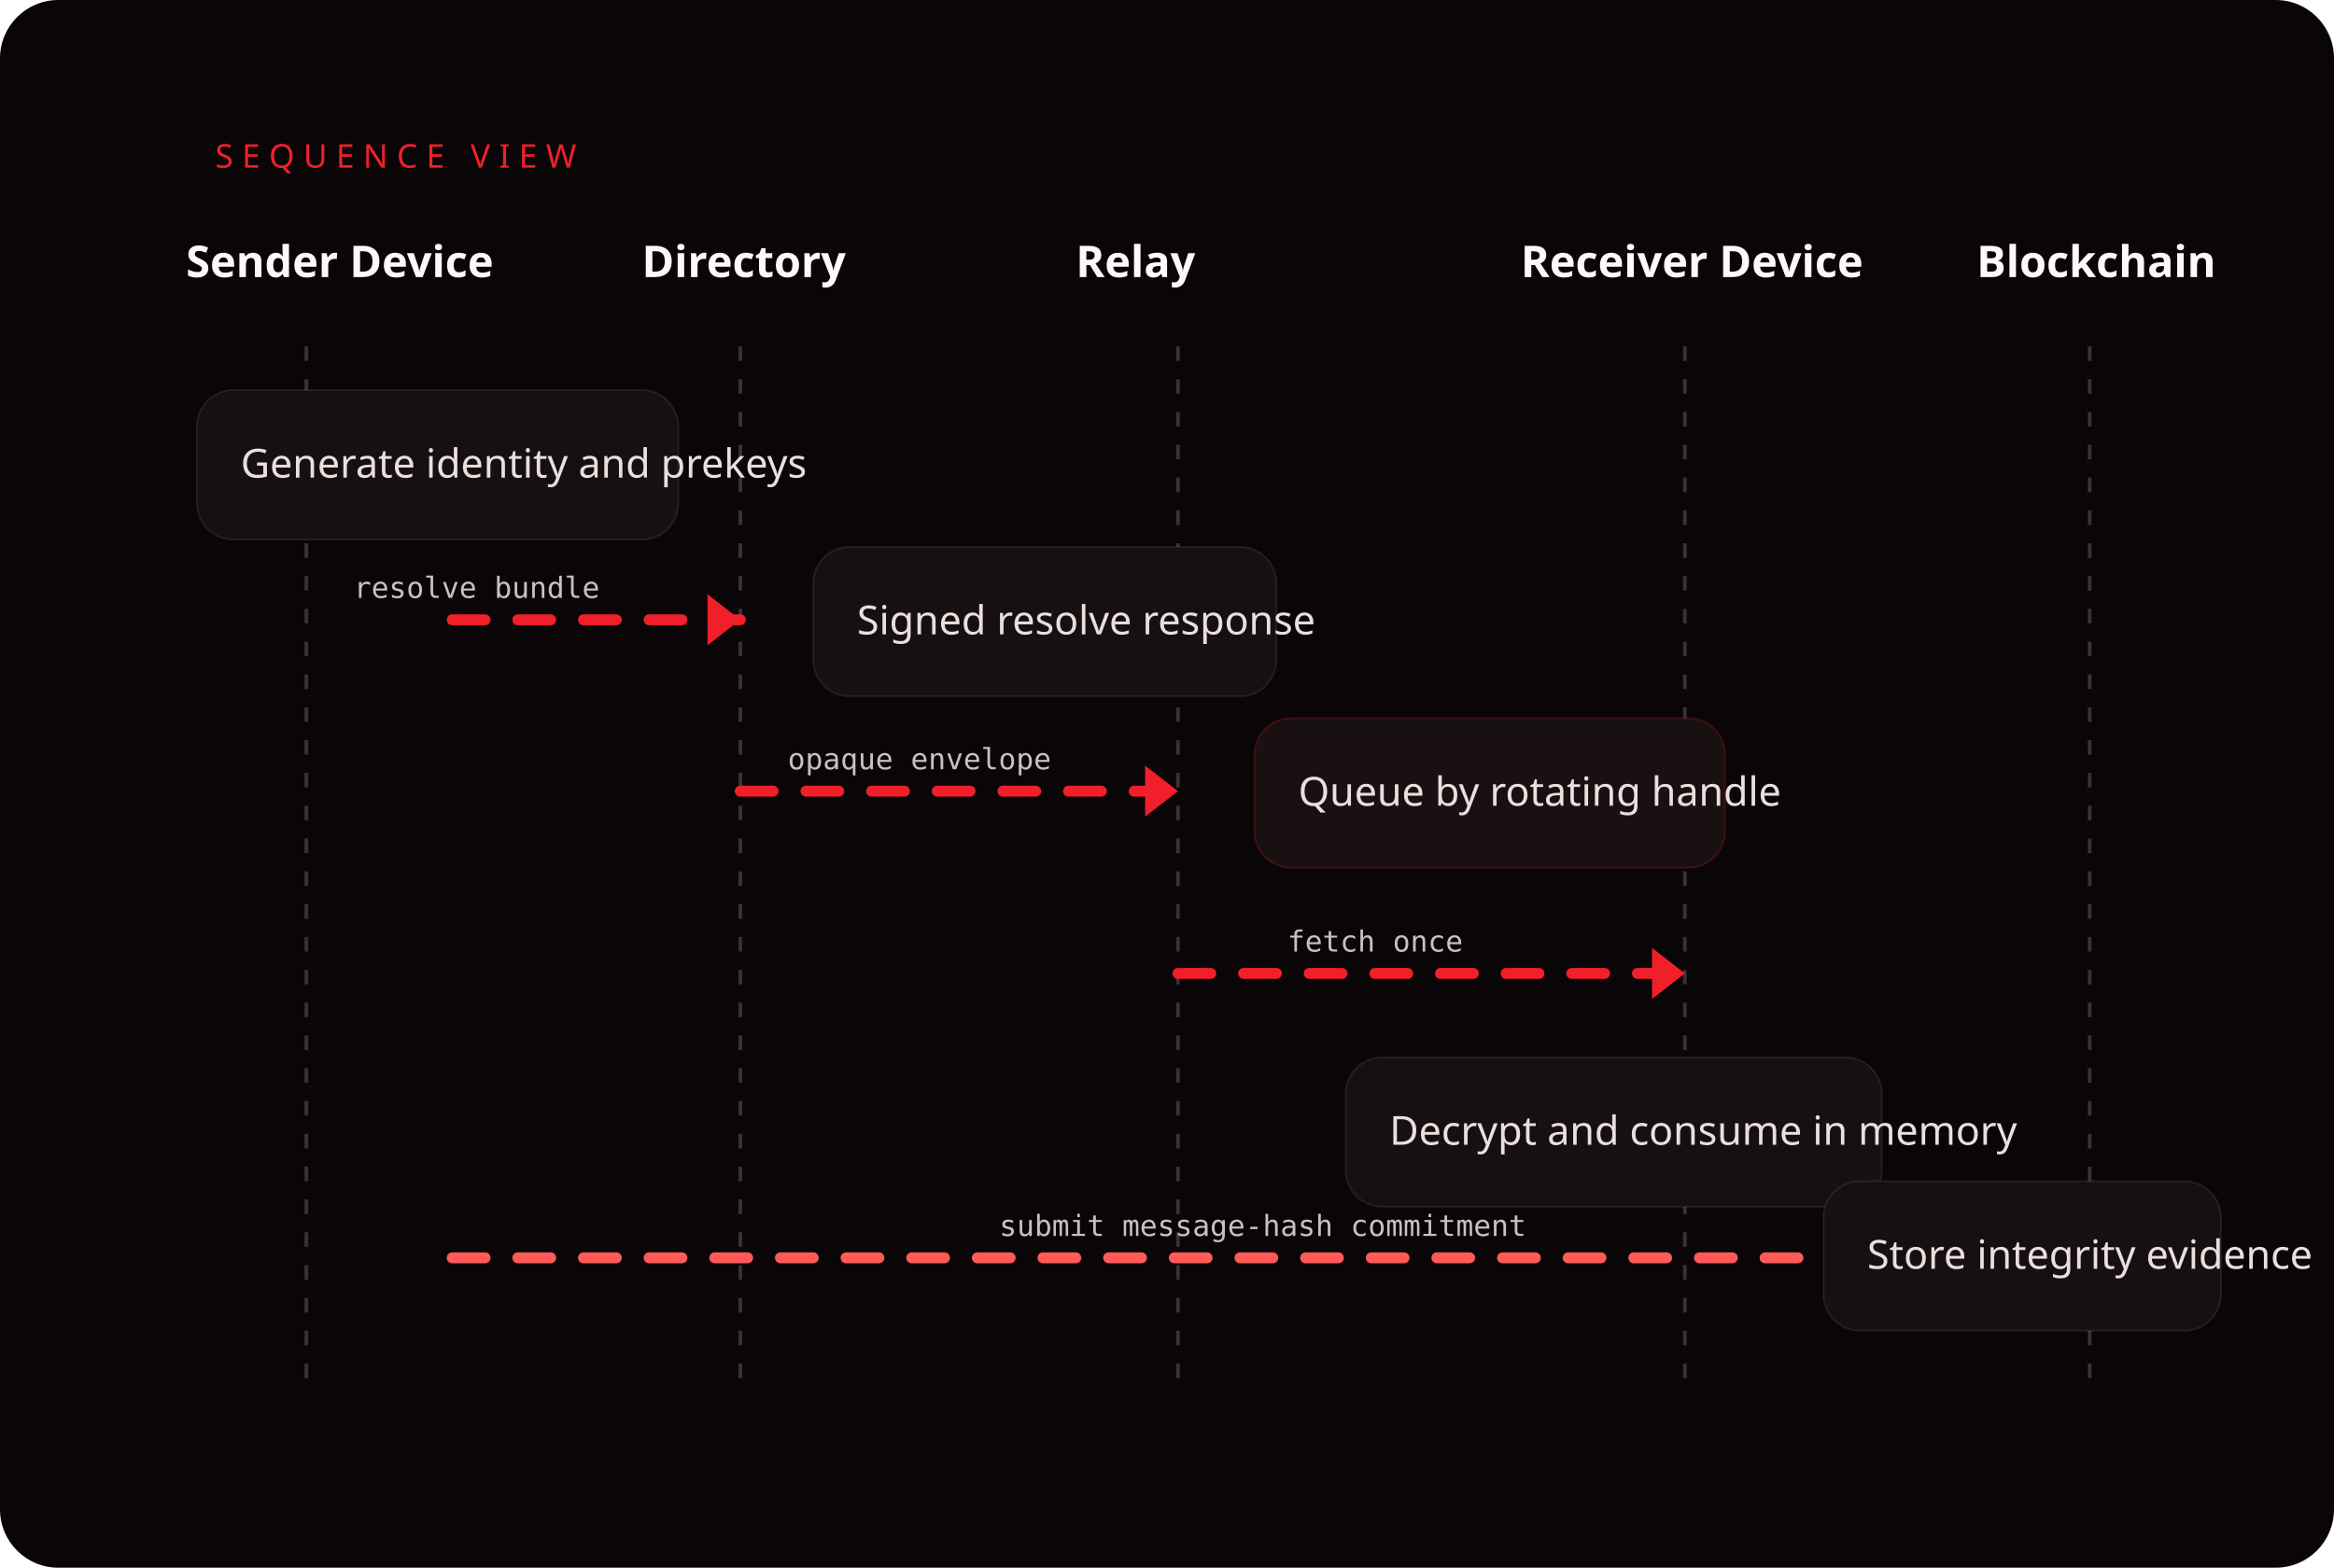
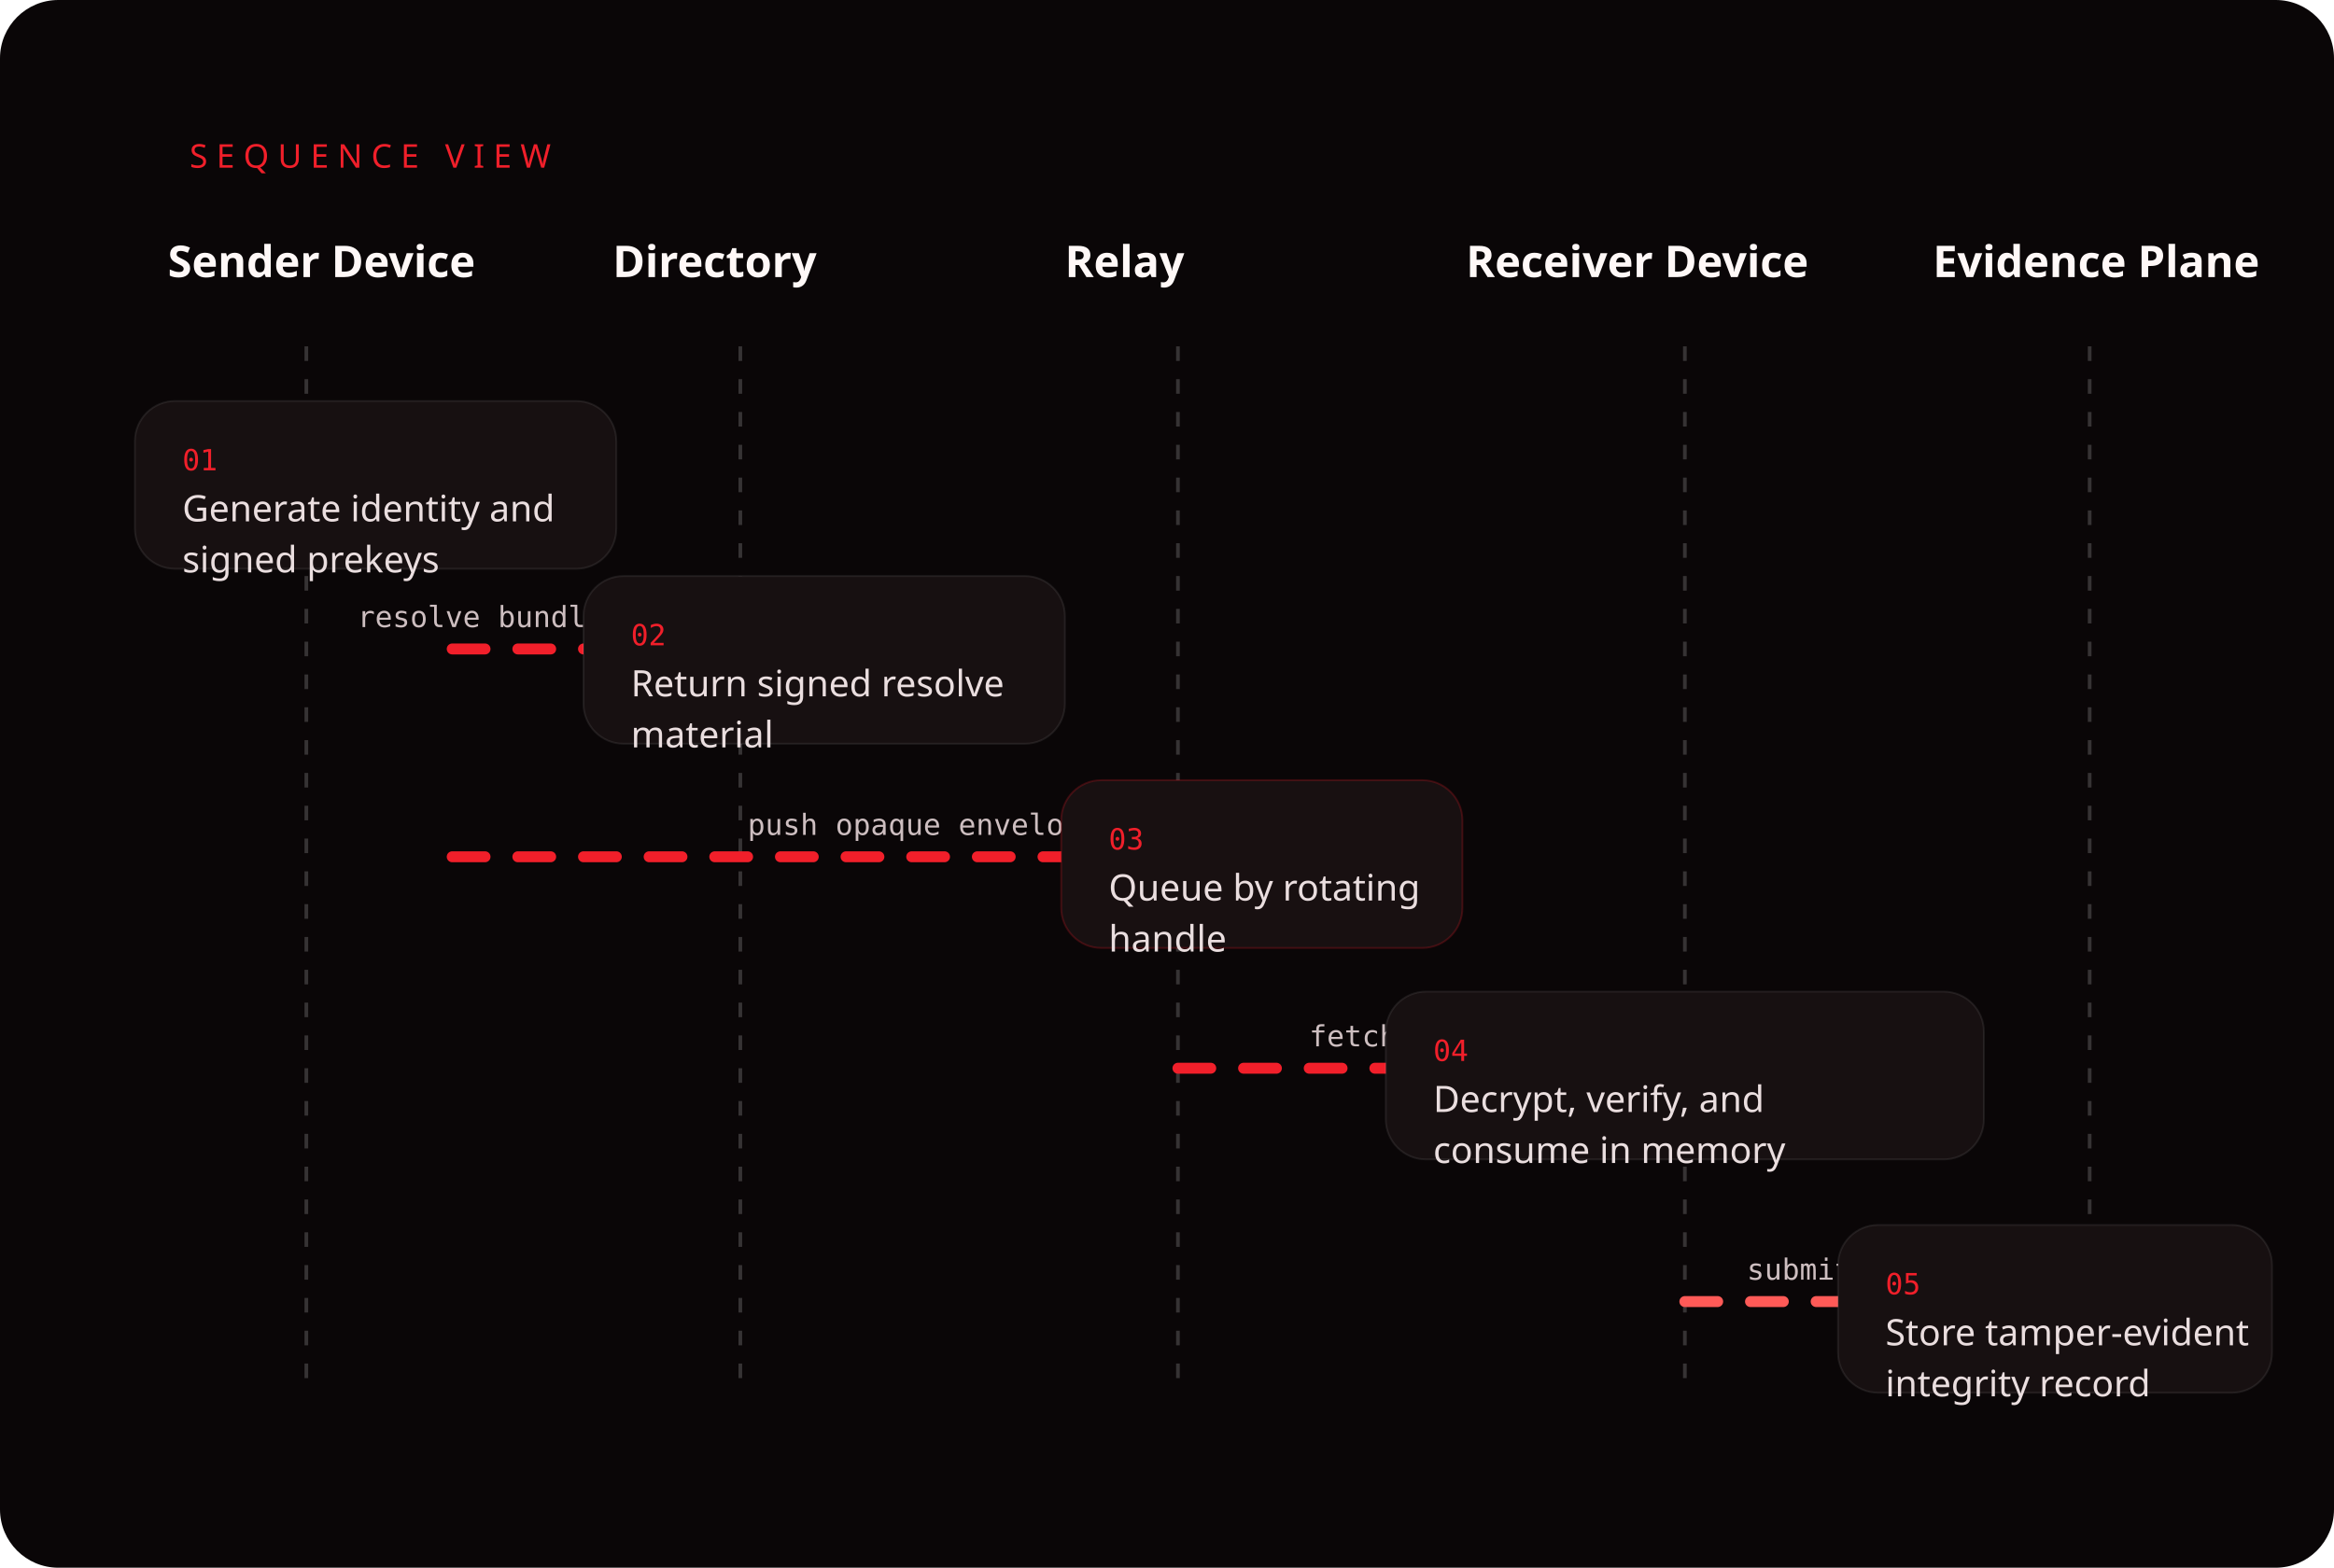
<svg xmlns="http://www.w3.org/2000/svg" width="1280" height="860" viewBox="0 0 1280 860" fill="none">
  <style>
-     .lifeline { animation: lift 8s ease-in-out infinite; }
-     .trace { animation: dash 7.5s linear infinite; }
+     .lifeline { animation: lift 8.5s ease-in-out infinite; }
+     .trace { animation: dash 8s linear infinite; }
    .pulse { animation: pulse 5s ease-in-out infinite; }
    @keyframes dash {
      from { stroke-dashoffset: 0; }
      to { stroke-dashoffset: -36; }
    }
    @keyframes pulse {
-       0%, 100% { opacity: .82; }
+       0%, 100% { opacity: .8; }
      50% { opacity: 1; }
    }
    @keyframes lift {
-       0%, 100% { opacity: .46; }
-       50% { opacity: .7; }
+       0%, 100% { opacity: .44; }
+       50% { opacity: .68; }
    }
  </style>
  <rect width="1280" height="860" rx="32" fill="#0A0607" />
-   <text x="118" y="92" fill="#F11F2A" font-family="Avenir Next, sans-serif" font-size="18" letter-spacing="4.8">SEQUENCE VIEW</text>
-   <text x="102" y="152" fill="#FFF8F7" font-family="Avenir Next, sans-serif" font-size="24" font-weight="700">Sender Device</text>
-   <text x="352" y="152" fill="#FFF8F7" font-family="Avenir Next, sans-serif" font-size="24" font-weight="700">Directory</text>
-   <text x="590" y="152" fill="#FFF8F7" font-family="Avenir Next, sans-serif" font-size="24" font-weight="700">Relay</text>
-   <text x="834" y="152" fill="#FFF8F7" font-family="Avenir Next, sans-serif" font-size="24" font-weight="700">Receiver Device</text>
-   <text x="1084" y="152" fill="#FFF8F7" font-family="Avenir Next, sans-serif" font-size="24" font-weight="700">Blockchain</text>
+   <text x="104" y="92" fill="#F11F2A" font-family="Avenir Next, sans-serif" font-size="18" letter-spacing="4.8">SEQUENCE VIEW</text>
+   <text x="92" y="152" fill="#FFF8F7" font-family="Avenir Next, sans-serif" font-size="24" font-weight="700">Sender Device</text>
+   <text x="336" y="152" fill="#FFF8F7" font-family="Avenir Next, sans-serif" font-size="24" font-weight="700">Directory</text>
+   <text x="584" y="152" fill="#FFF8F7" font-family="Avenir Next, sans-serif" font-size="24" font-weight="700">Relay</text>
+   <text x="804" y="152" fill="#FFF8F7" font-family="Avenir Next, sans-serif" font-size="24" font-weight="700">Receiver Device</text>
+   <text x="1060" y="152" fill="#FFF8F7" font-family="Avenir Next, sans-serif" font-size="24" font-weight="700">Evidence Plane</text>
  <path d="M168 190V764M406 190V764M646 190V764M924 190V764M1146 190V764" stroke="rgba(255,255,255,0.18)" stroke-width="2" stroke-dasharray="8 10" class="lifeline" />
-   <rect x="108" y="214" width="264" height="82" rx="20" fill="#171011" stroke="rgba(255,255,255,0.08)" />
-   <text x="132" y="262" fill="#EADEDF" font-family="Avenir Next, sans-serif" font-size="22">Generate identity and prekeys</text>
-   <path d="M248 340H406" stroke="#F11F2A" stroke-width="6" stroke-linecap="round" stroke-dasharray="18 18" class="trace" />
-   <path d="M406 340l-18-14v28l18-14Z" fill="#F11F2A" class="pulse" />
-   <text x="194" y="328" fill="#CDBEC0" font-family="IBM Plex Mono, monospace" font-size="16">resolve bundle</text>
-   <rect x="446" y="300" width="254" height="82" rx="20" fill="#171011" stroke="rgba(255,255,255,0.08)" />
-   <text x="470" y="348" fill="#EADEDF" font-family="Avenir Next, sans-serif" font-size="22">Signed resolve response</text>
-   <path d="M406 434H646" stroke="#F11F2A" stroke-width="6" stroke-linecap="round" stroke-dasharray="18 18" class="trace" />
-   <path d="M646 434l-18-14v28l18-14Z" fill="#F11F2A" class="pulse" />
-   <text x="432" y="422" fill="#CDBEC0" font-family="IBM Plex Mono, monospace" font-size="16">opaque envelope</text>
-   <rect x="688" y="394" width="258" height="82" rx="20" fill="#181011" stroke="rgba(241,31,42,0.22)" />
-   <text x="712" y="442" fill="#EADEDF" font-family="Avenir Next, sans-serif" font-size="22">Queue by rotating handle</text>
-   <path d="M646 534H924" stroke="#F11F2A" stroke-width="6" stroke-linecap="round" stroke-dasharray="18 18" class="trace" />
-   <path d="M924 534l-18-14v28l18-14Z" fill="#F11F2A" class="pulse" />
-   <text x="706" y="522" fill="#CDBEC0" font-family="IBM Plex Mono, monospace" font-size="16">fetch once</text>
-   <rect x="738" y="580" width="294" height="82" rx="20" fill="#171011" stroke="rgba(255,255,255,0.08)" />
-   <text x="762" y="628" fill="#EADEDF" font-family="Avenir Next, sans-serif" font-size="22">Decrypt and consume in memory</text>
-   <path d="M248 690H1146" stroke="#FF5A57" stroke-width="6" stroke-linecap="round" stroke-dasharray="18 18" class="trace" />
-   <path d="M1146 690l-18-14v28l18-14Z" fill="#FF5A57" class="pulse" />
-   <text x="548" y="678" fill="#CDBEC0" font-family="IBM Plex Mono, monospace" font-size="16">submit message-hash commitment</text>
-   <rect x="1000" y="648" width="218" height="82" rx="20" fill="#171011" stroke="rgba(255,255,255,0.08)" />
-   <text x="1024" y="696" fill="#EADEDF" font-family="Avenir Next, sans-serif" font-size="22">Store integrity evidence</text>
+   <rect x="74" y="220" width="264" height="92" rx="22" fill="#171011" stroke="rgba(255,255,255,0.08)" />
+   <text x="100" y="258" fill="#F11F2A" font-family="IBM Plex Mono, monospace" font-size="16">01</text>
+   <text x="100" y="286" fill="#EADEDF" font-family="Avenir Next, sans-serif" font-size="20">Generate identity and</text>
+   <text x="100" y="314" fill="#EADEDF" font-family="Avenir Next, sans-serif" font-size="20">signed prekeys</text>
+   <path d="M248 356H406" stroke="#F11F2A" stroke-width="6" stroke-linecap="round" stroke-dasharray="18 18" class="trace" />
+   <path d="M406 356l-18-14v28l18-14Z" fill="#F11F2A" class="pulse" />
+   <text x="196" y="344" fill="#CDBEC0" font-family="IBM Plex Mono, monospace" font-size="16">resolve bundle</text>
+   <rect x="320" y="316" width="264" height="92" rx="22" fill="#171011" stroke="rgba(255,255,255,0.08)" />
+   <text x="346" y="354" fill="#F11F2A" font-family="IBM Plex Mono, monospace" font-size="16">02</text>
+   <text x="346" y="382" fill="#EADEDF" font-family="Avenir Next, sans-serif" font-size="20">Return signed resolve</text>
+   <text x="346" y="410" fill="#EADEDF" font-family="Avenir Next, sans-serif" font-size="20">material</text>
+   <path d="M248 470H646" stroke="#F11F2A" stroke-width="6" stroke-linecap="round" stroke-dasharray="18 18" class="trace" />
+   <path d="M646 470l-18-14v28l18-14Z" fill="#F11F2A" class="pulse" />
+   <text x="410" y="458" fill="#CDBEC0" font-family="IBM Plex Mono, monospace" font-size="16">push opaque envelope</text>
+   <rect x="582" y="428" width="220" height="92" rx="22" fill="#181011" stroke="rgba(241,31,42,0.22)" />
+   <text x="608" y="466" fill="#F11F2A" font-family="IBM Plex Mono, monospace" font-size="16">03</text>
+   <text x="608" y="494" fill="#EADEDF" font-family="Avenir Next, sans-serif" font-size="20">Queue by rotating</text>
+   <text x="608" y="522" fill="#EADEDF" font-family="Avenir Next, sans-serif" font-size="20">handle</text>
+   <path d="M646 586H924" stroke="#F11F2A" stroke-width="6" stroke-linecap="round" stroke-dasharray="18 18" class="trace" />
+   <path d="M924 586l-18-14v28l18-14Z" fill="#F11F2A" class="pulse" />
+   <text x="718" y="574" fill="#CDBEC0" font-family="IBM Plex Mono, monospace" font-size="16">fetch once</text>
+   <rect x="760" y="544" width="328" height="92" rx="22" fill="#171011" stroke="rgba(255,255,255,0.08)" />
+   <text x="786" y="582" fill="#F11F2A" font-family="IBM Plex Mono, monospace" font-size="16">04</text>
+   <text x="786" y="610" fill="#EADEDF" font-family="Avenir Next, sans-serif" font-size="20">Decrypt, verify, and</text>
+   <text x="786" y="638" fill="#EADEDF" font-family="Avenir Next, sans-serif" font-size="20">consume in memory</text>
+   <path d="M924 714H1146" stroke="#FF5A57" stroke-width="6" stroke-linecap="round" stroke-dasharray="18 18" class="trace" />
+   <path d="M1146 714l-18-14v28l18-14Z" fill="#FF5A57" class="pulse" />
+   <text x="958" y="702" fill="#CDBEC0" font-family="IBM Plex Mono, monospace" font-size="16">submit hash commitment</text>
+   <rect x="1008" y="672" width="238" height="92" rx="22" fill="#171011" stroke="rgba(255,255,255,0.08)" />
+   <text x="1034" y="710" fill="#F11F2A" font-family="IBM Plex Mono, monospace" font-size="16">05</text>
+   <text x="1034" y="738" fill="#EADEDF" font-family="Avenir Next, sans-serif" font-size="20">Store tamper-evident</text>
+   <text x="1034" y="766" fill="#EADEDF" font-family="Avenir Next, sans-serif" font-size="20">integrity record</text>
</svg>
